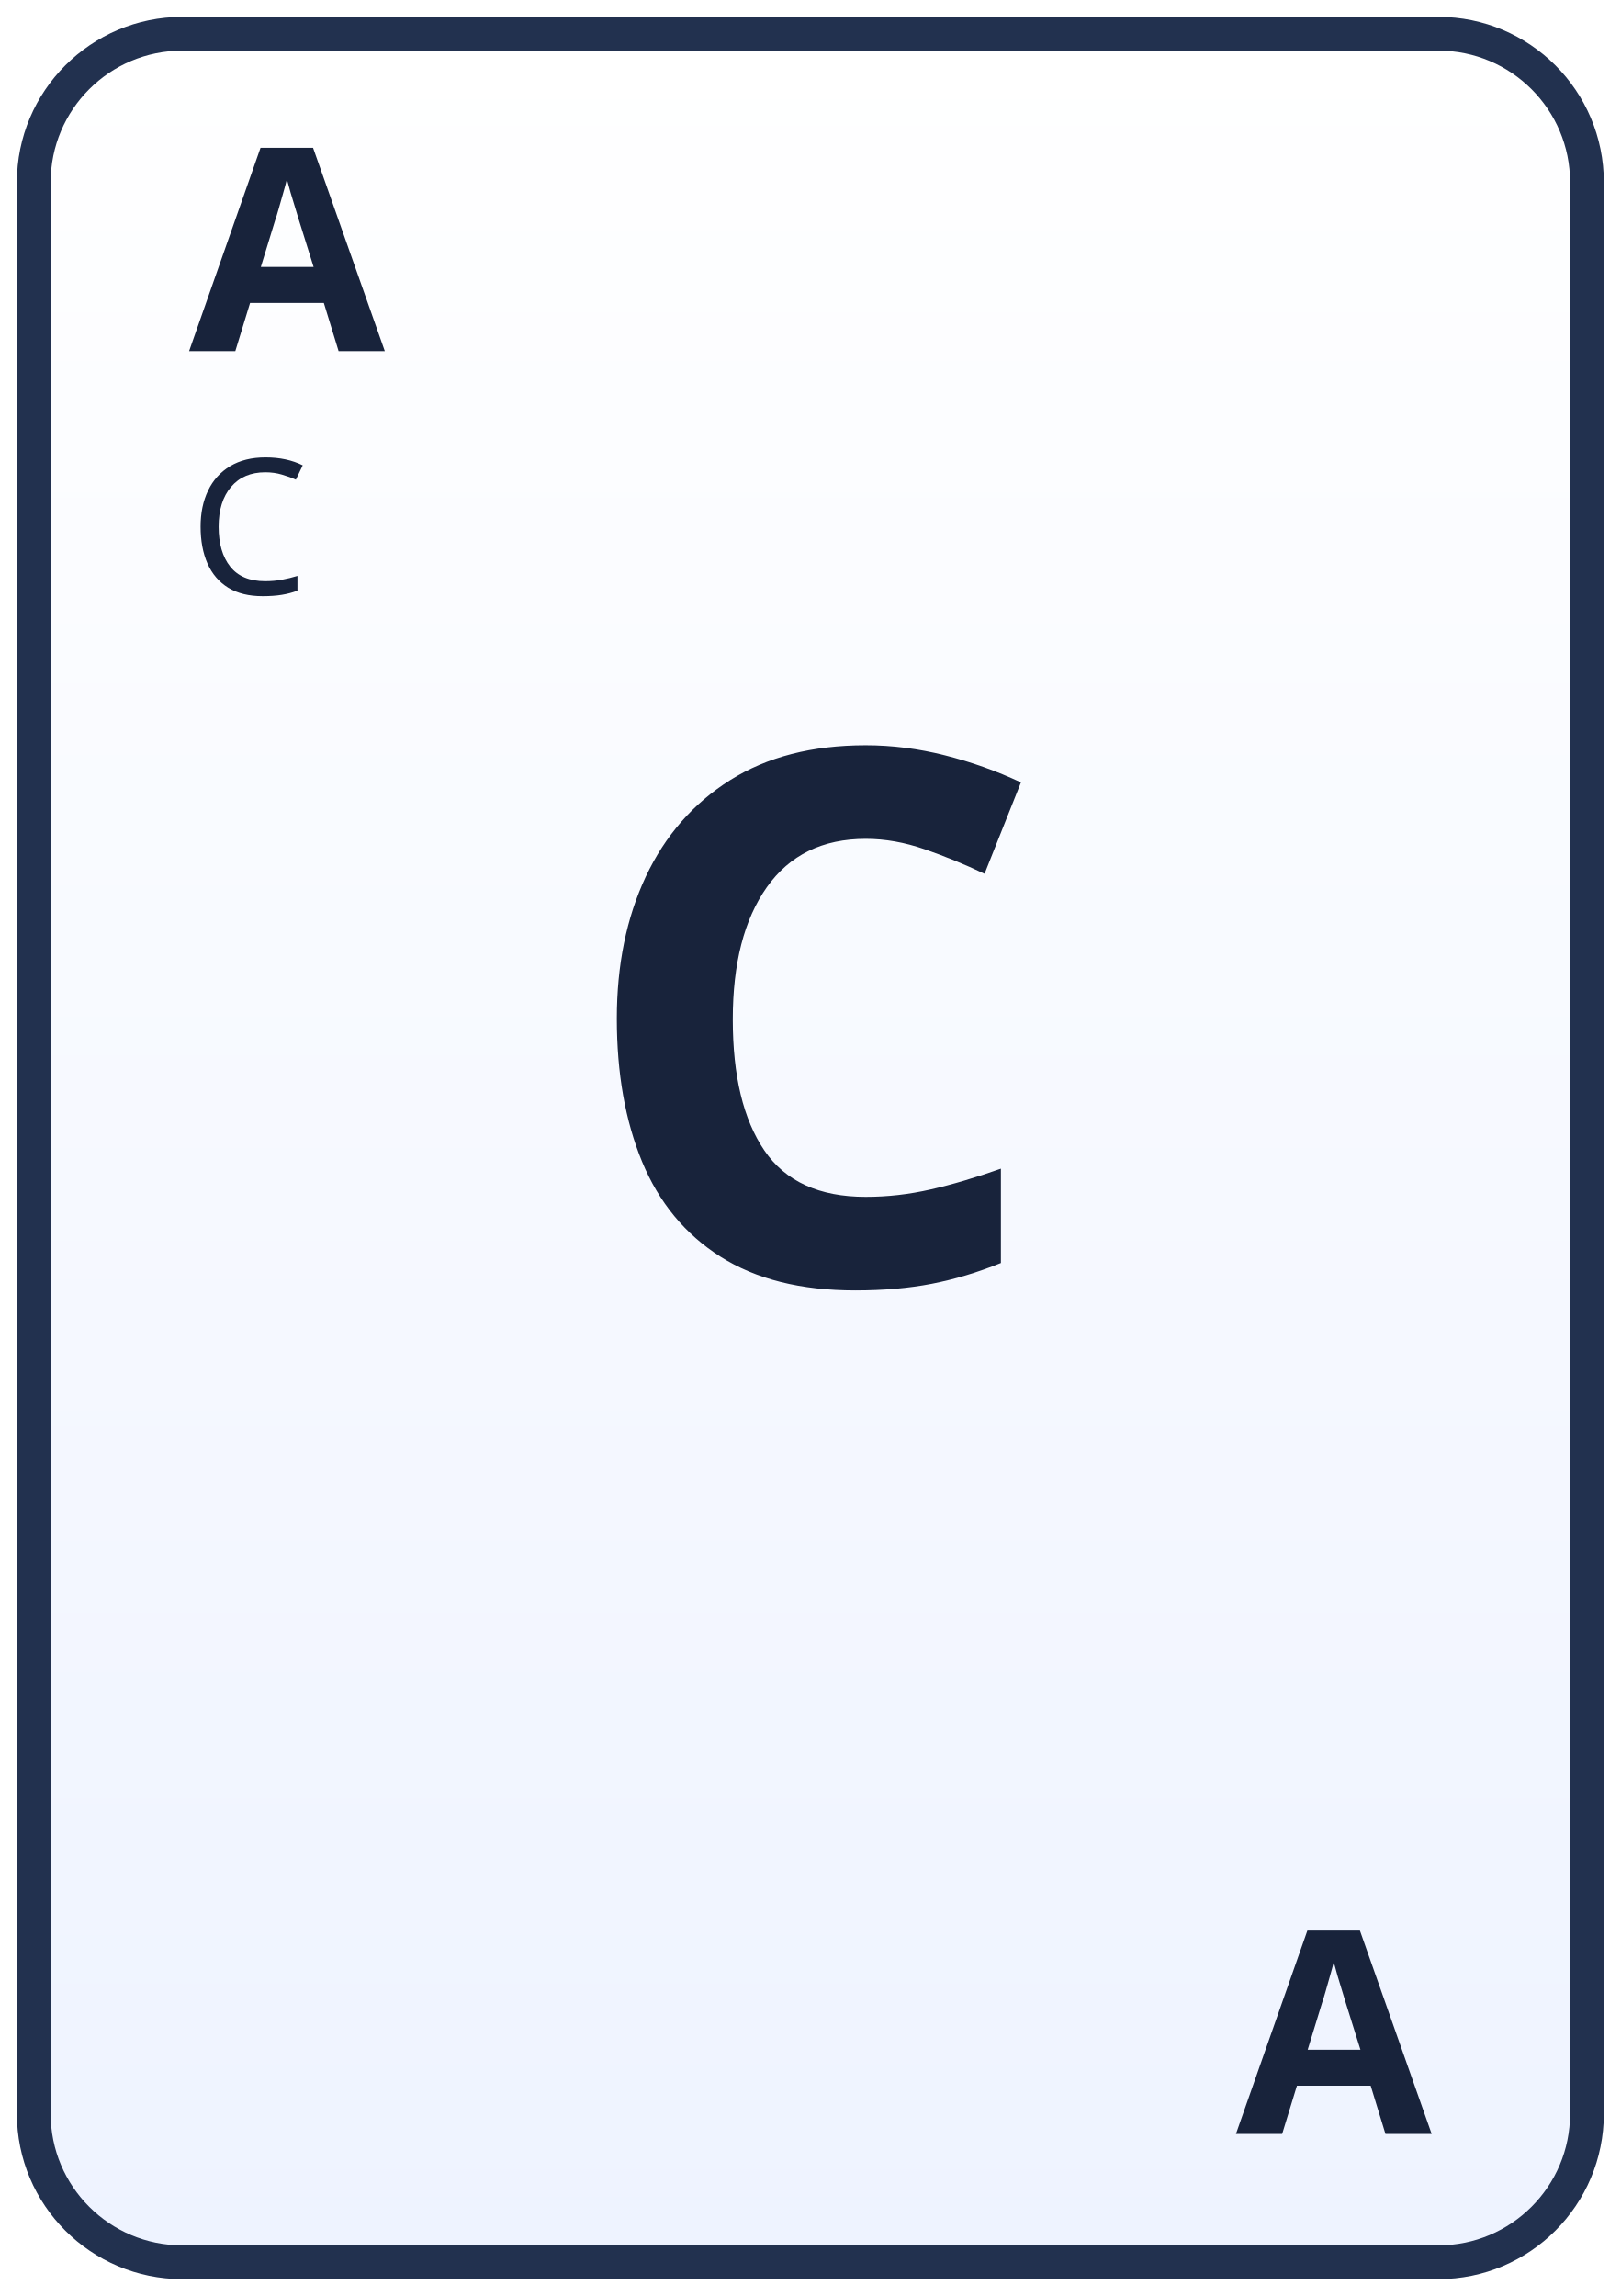
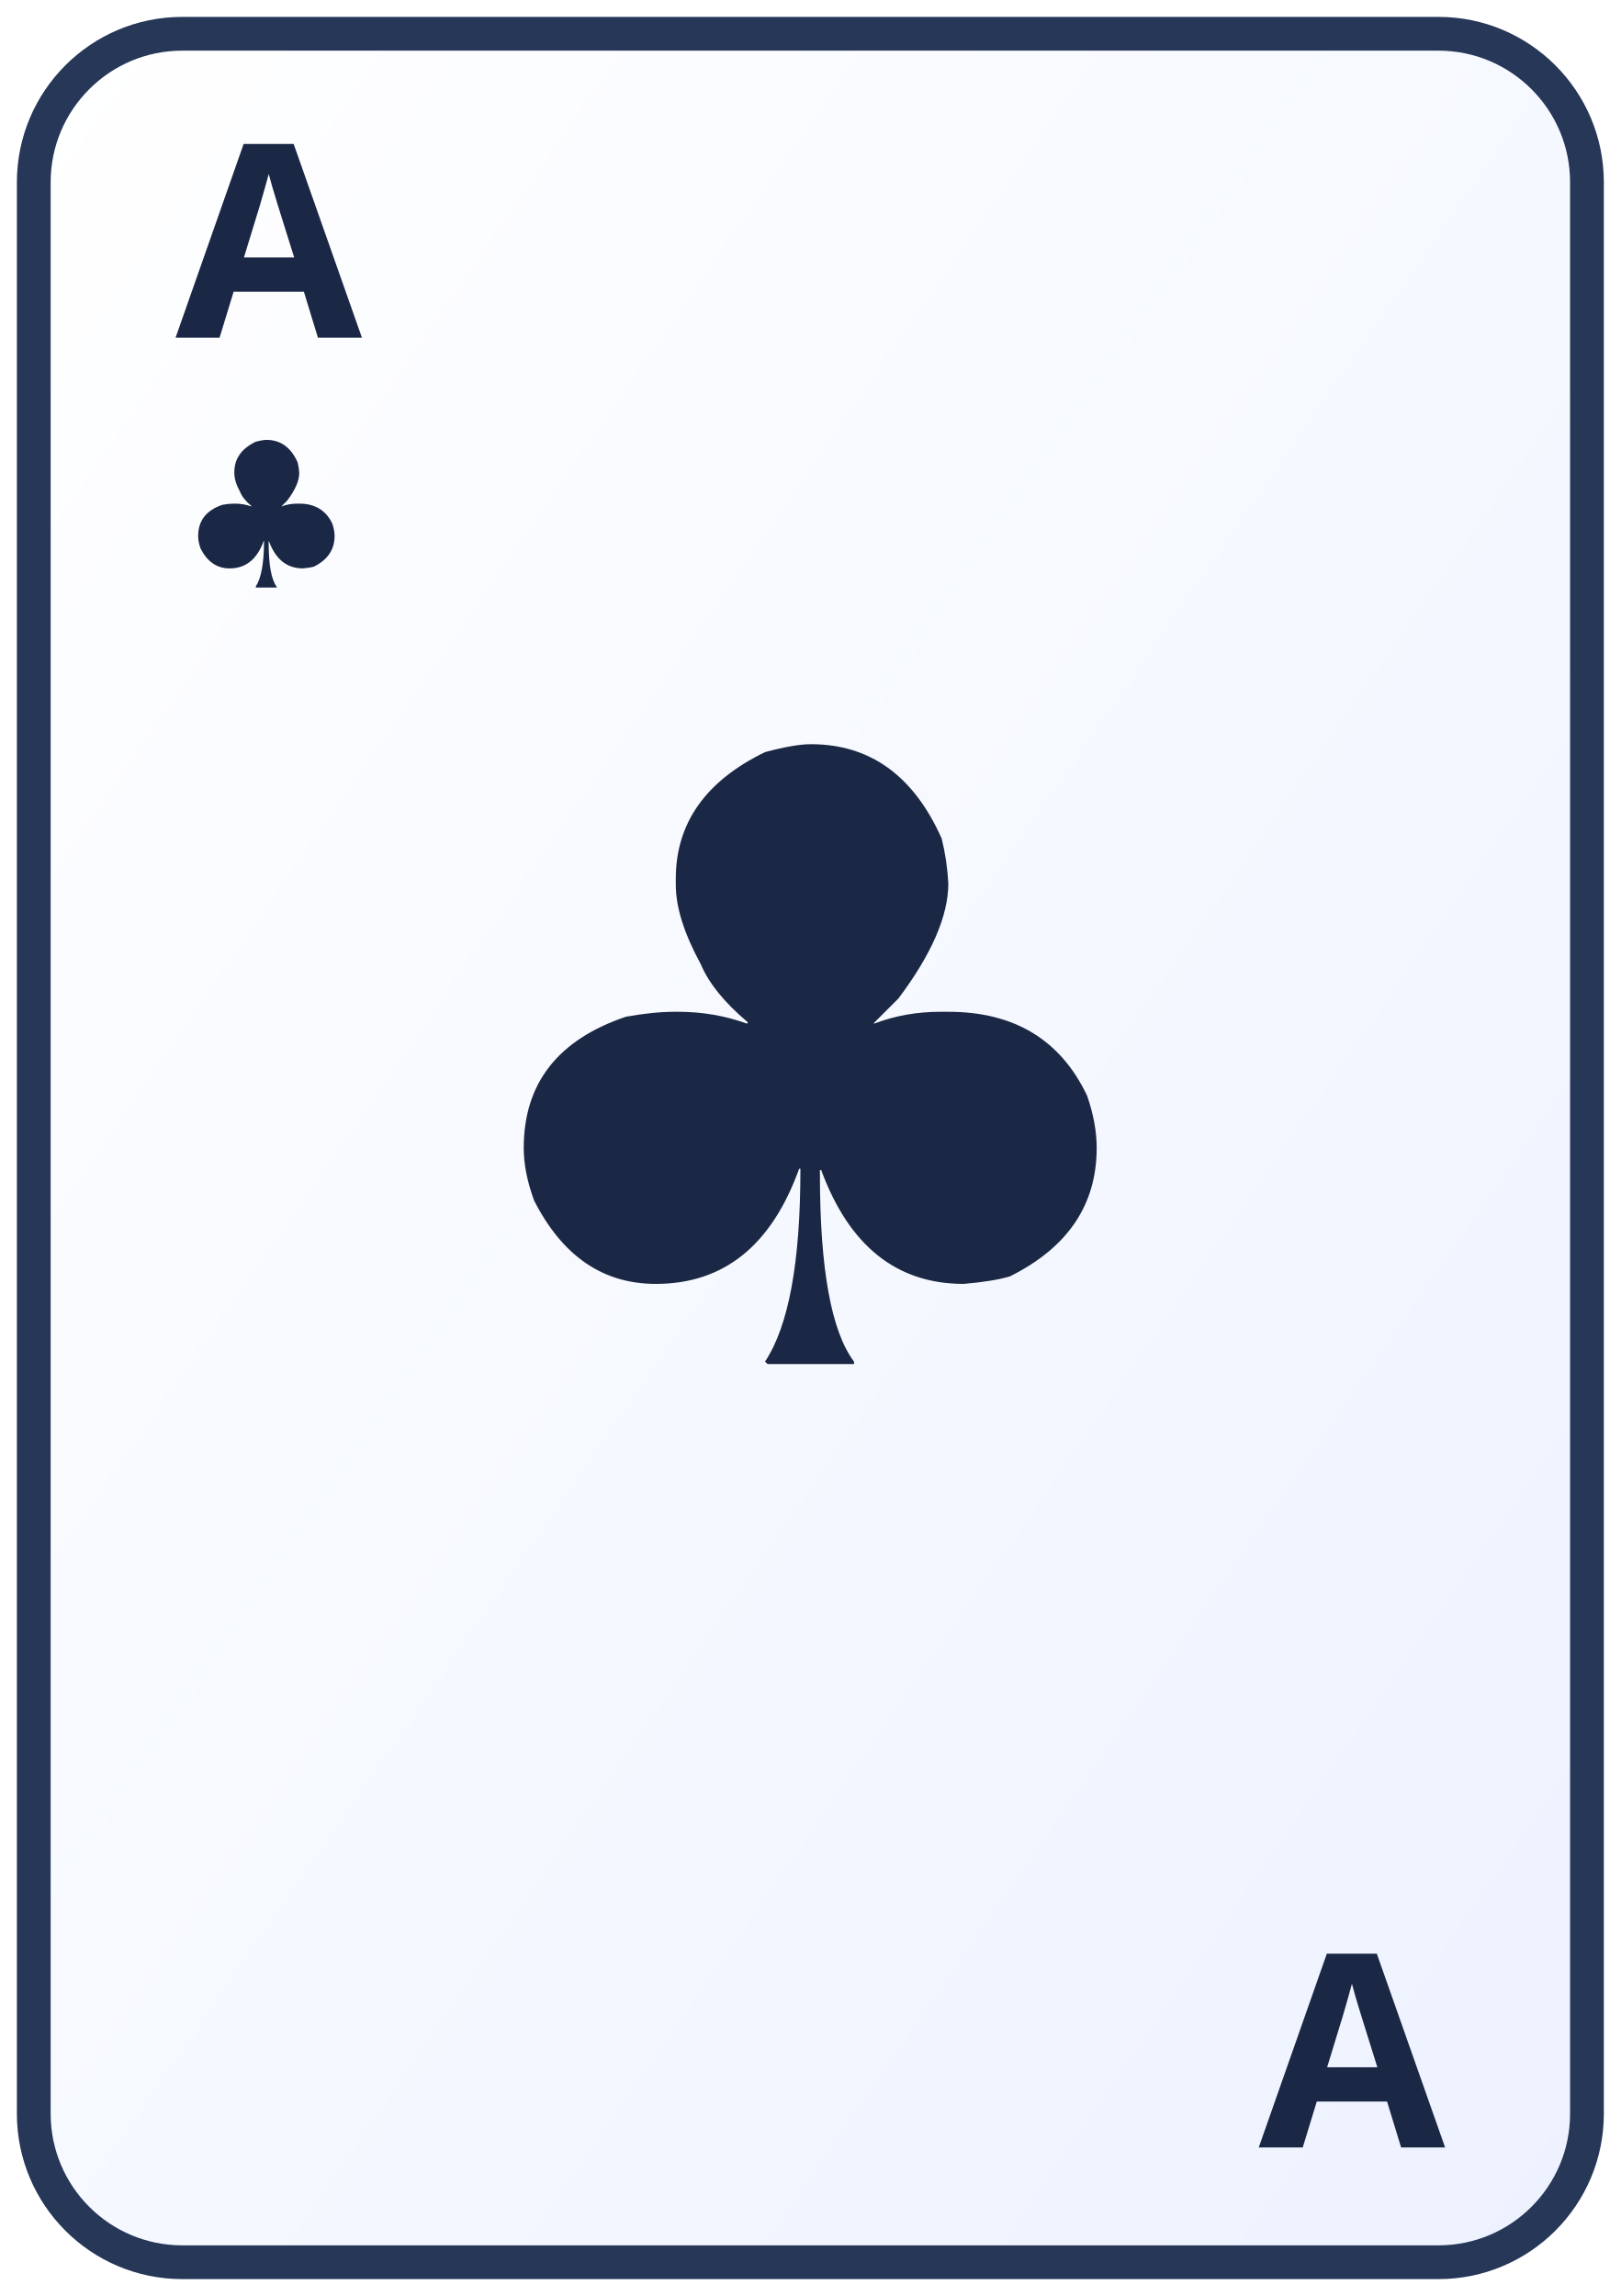
<svg xmlns="http://www.w3.org/2000/svg" viewBox="0 0 240 340" role="img" aria-label="AC">
  <defs>
-     <linearGradient id="cardFace" x1="0" y1="0" x2="0" y2="1">
+     <linearGradient id="face" x1="0" y1="0" x2="1" y2="1">
      <stop offset="0%" stop-color="#ffffff" />
-       <stop offset="100%" stop-color="#eef3ff" />
+       <stop offset="100%" stop-color="#edf2ff" />
    </linearGradient>
  </defs>
-   <rect x="5" y="5" width="230" height="330" rx="22" fill="url(#cardFace)" stroke="#22314f" stroke-width="5" />
-   <text x="28" y="52" font-size="42" font-family="Trebuchet MS, sans-serif" fill="#18233b" font-weight="700">A</text>
-   <text x="28" y="88" font-size="28" font-family="Trebuchet MS, sans-serif" fill="#18233b">C</text>
-   <text x="120" y="190" text-anchor="middle" font-size="110" font-family="Trebuchet MS, sans-serif" fill="#18233b" font-weight="700">C</text>
-   <text x="212" y="316" text-anchor="end" font-size="42" font-family="Trebuchet MS, sans-serif" fill="#18233b" font-weight="700">A</text>
+   <rect x="5" y="5" width="230" height="330" rx="22" fill="url(#face)" stroke="#273758" stroke-width="5" />
+   <text x="26" y="50" font-size="40" font-family="Trebuchet MS, sans-serif" fill="#1b2845" font-weight="700">A</text>
+   <text x="26" y="87" font-size="30" font-family="Trebuchet MS, sans-serif" fill="#1b2845" font-weight="700">♣</text>
+   <text x="120" y="202" text-anchor="middle" font-size="126" font-family="Trebuchet MS, sans-serif" fill="#1b2845" font-weight="700">♣</text>
+   <text x="214" y="318" text-anchor="end" font-size="40" font-family="Trebuchet MS, sans-serif" fill="#1b2845" font-weight="700">A</text>
</svg>
